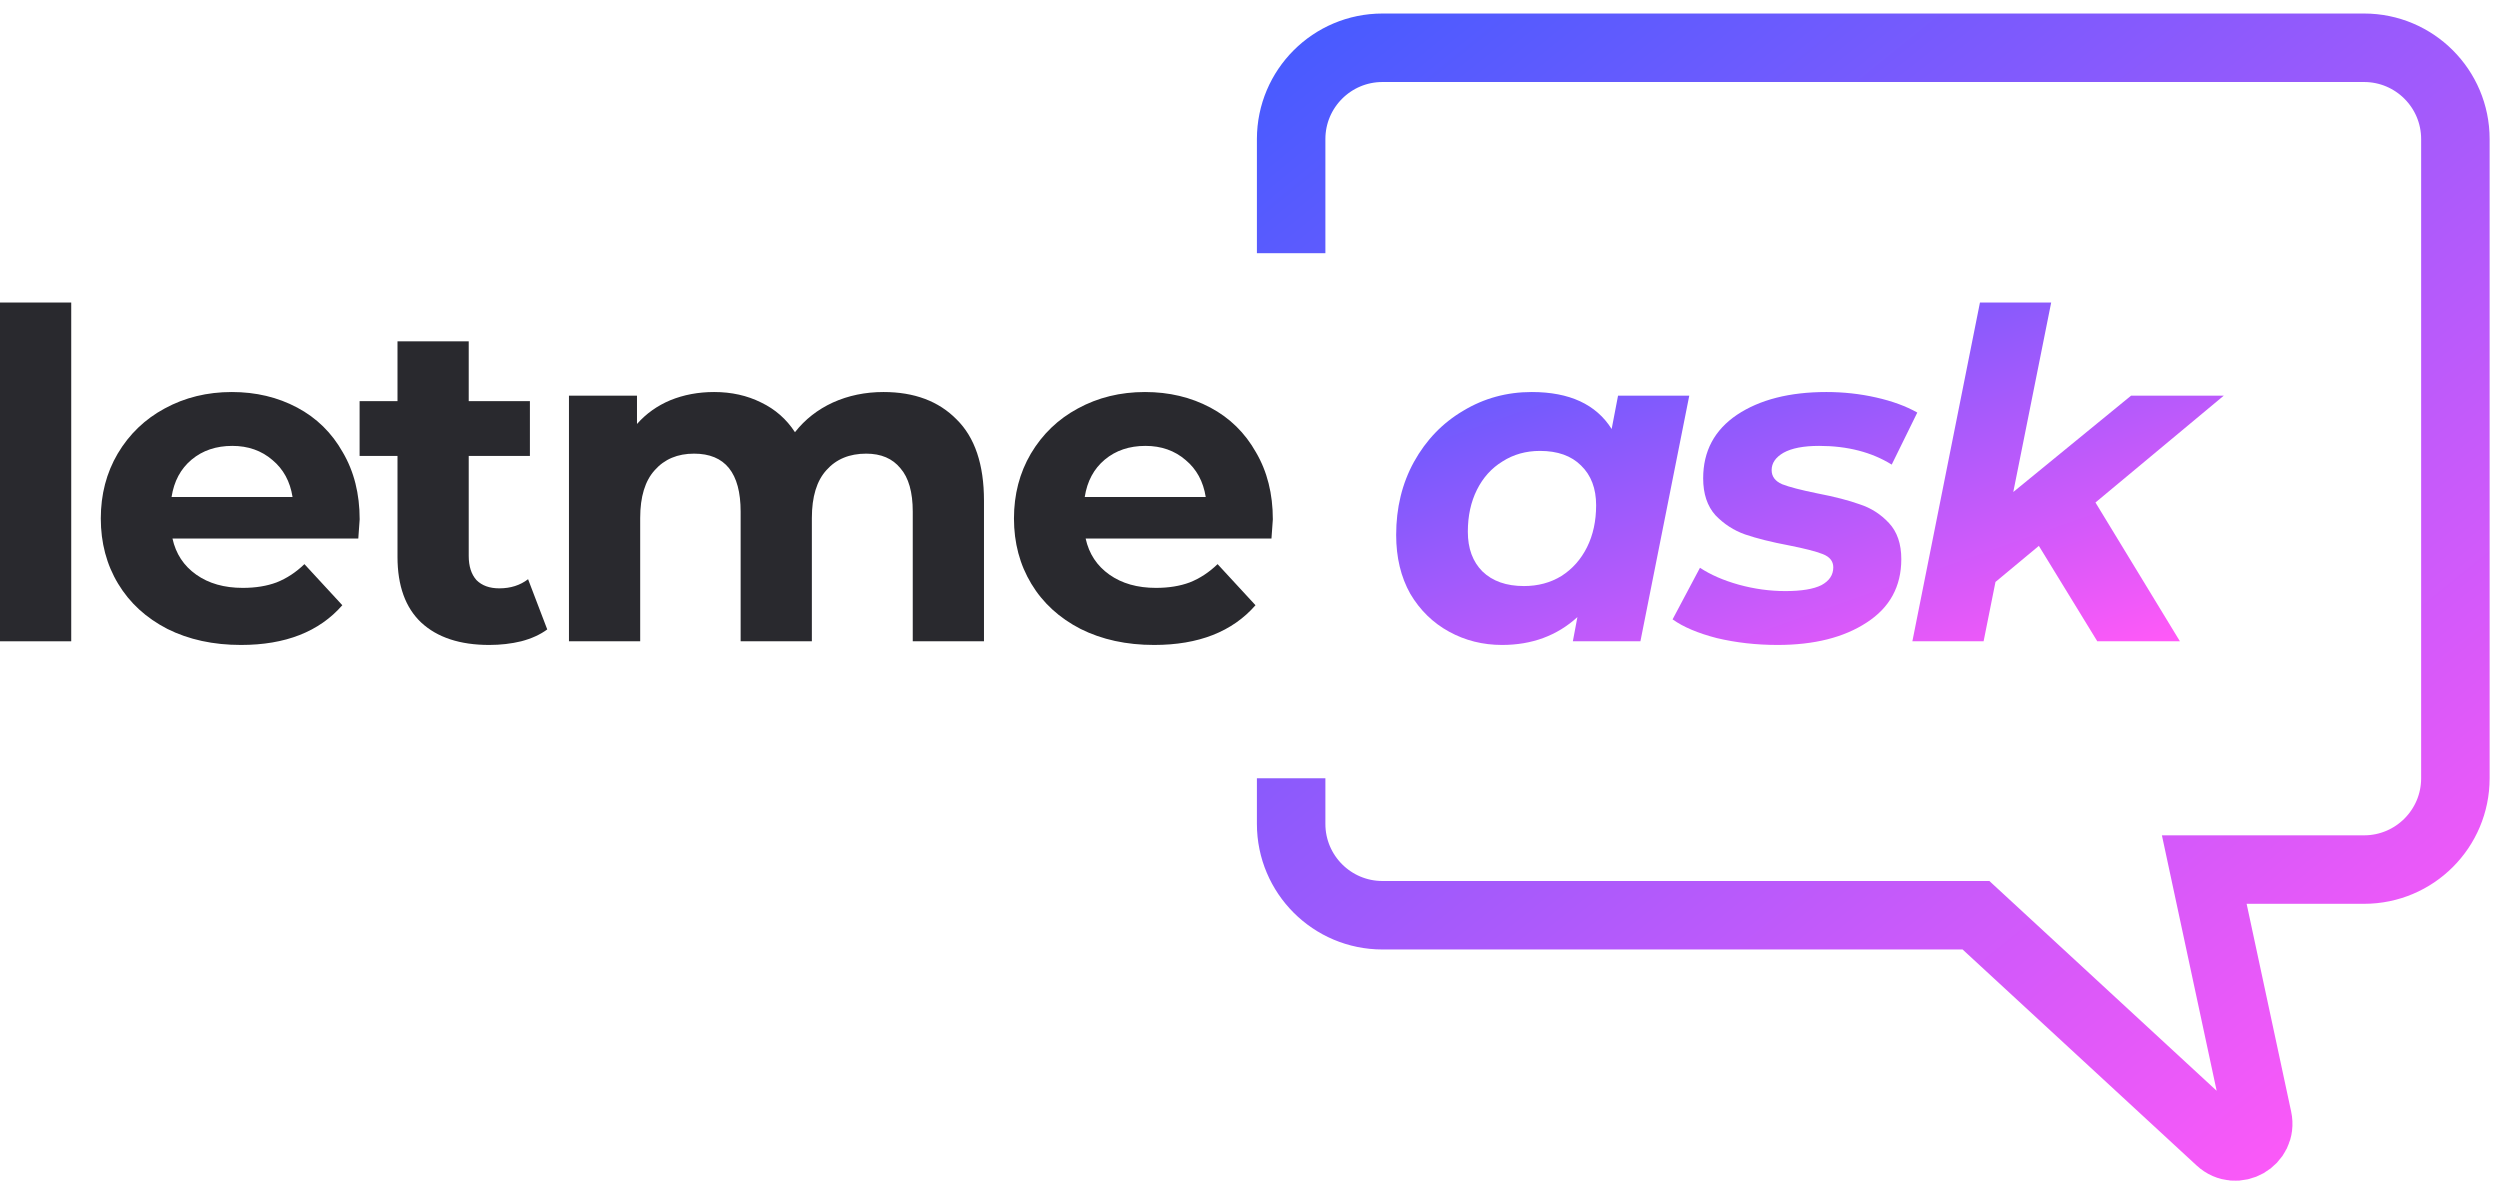
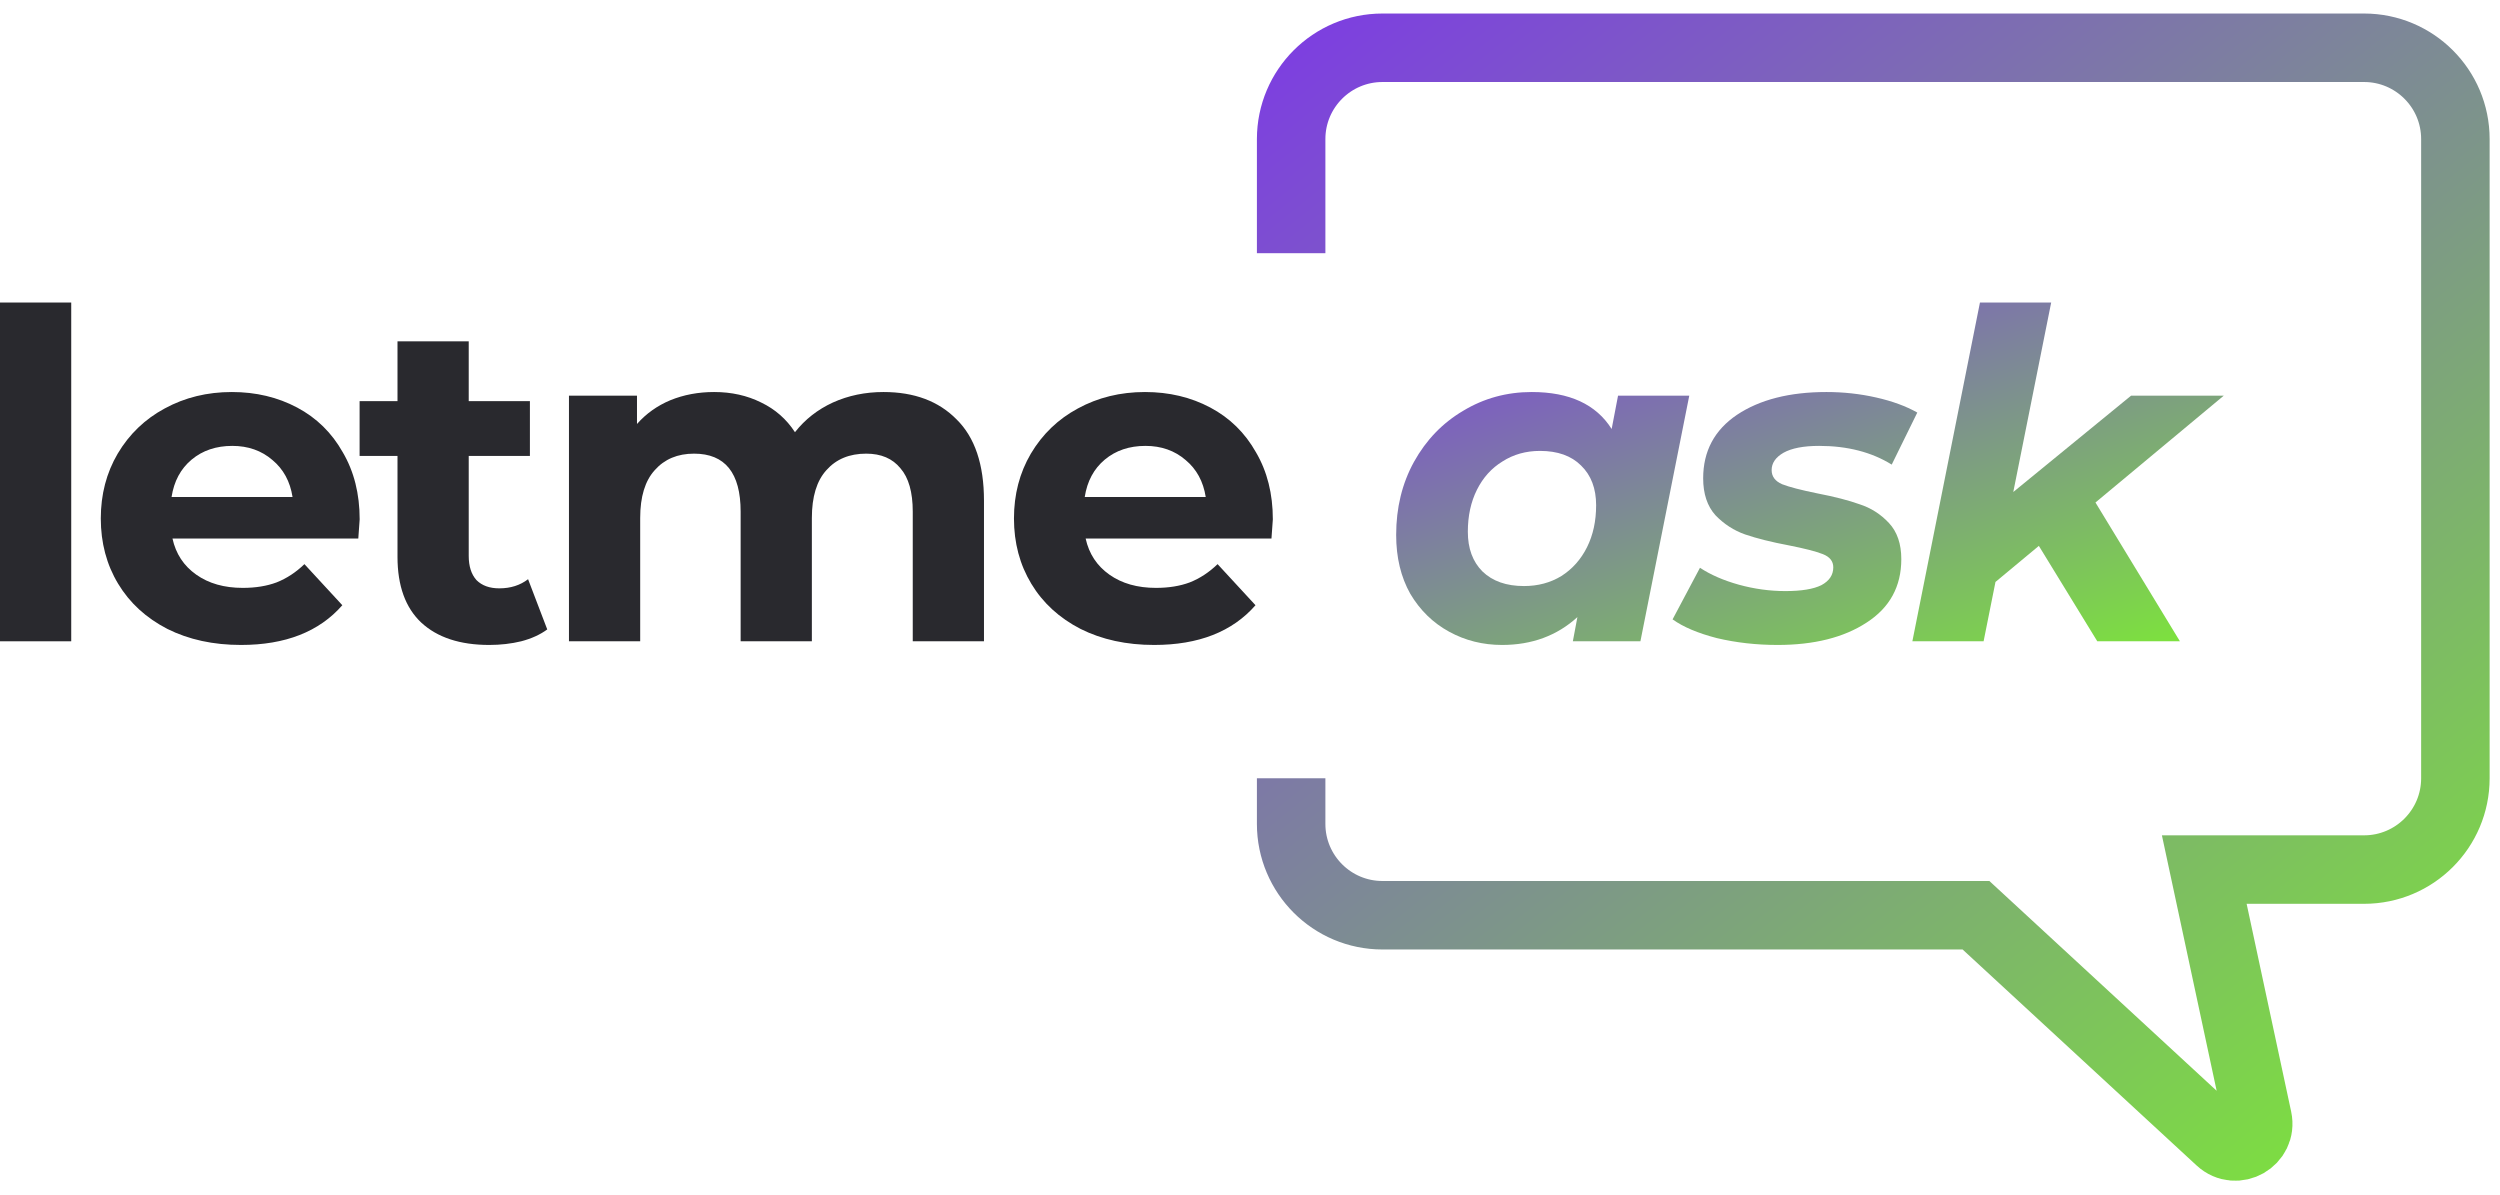
<svg xmlns="http://www.w3.org/2000/svg" width="157" height="75" viewBox="0 0 157 75" fill="none">
  <path d="M0 18.999H4.473V40.273H0V18.999Z" fill="#29292E" />
  <path d="M22.587 32.618C22.587 32.675 22.558 33.077 22.501 33.822H10.832C11.042 34.778 11.539 35.533 12.323 36.087C13.106 36.642 14.081 36.919 15.247 36.919C16.05 36.919 16.757 36.804 17.369 36.575C18 36.326 18.583 35.944 19.118 35.428L21.498 38.008C20.045 39.671 17.923 40.503 15.133 40.503C13.393 40.503 11.854 40.168 10.516 39.499C9.178 38.811 8.146 37.865 7.42 36.661C6.693 35.457 6.33 34.09 6.33 32.561C6.33 31.051 6.684 29.694 7.391 28.489C8.117 27.266 9.102 26.32 10.344 25.651C11.606 24.963 13.011 24.619 14.559 24.619C16.069 24.619 17.436 24.944 18.659 25.593C19.883 26.243 20.838 27.18 21.526 28.403C22.234 29.608 22.587 31.012 22.587 32.618ZM14.588 28.002C13.575 28.002 12.724 28.289 12.036 28.862C11.348 29.436 10.927 30.219 10.774 31.213H18.372C18.22 30.238 17.799 29.464 17.111 28.891C16.423 28.298 15.582 28.002 14.588 28.002Z" fill="#29292E" />
  <path d="M34.367 39.528C33.928 39.853 33.383 40.102 32.733 40.273C32.102 40.426 31.433 40.503 30.726 40.503C28.891 40.503 27.467 40.035 26.454 39.098C25.46 38.161 24.963 36.785 24.963 34.969V28.633H22.583V25.192H24.963V21.436H29.436V25.192H33.278V28.633H29.436V34.912C29.436 35.562 29.598 36.068 29.923 36.431C30.267 36.776 30.745 36.948 31.357 36.948C32.064 36.948 32.666 36.756 33.163 36.374L34.367 39.528Z" fill="#29292E" />
  <path d="M55.486 24.619C57.417 24.619 58.946 25.192 60.074 26.339C61.221 27.467 61.794 29.168 61.794 31.443V40.273H57.321V32.131C57.321 30.907 57.063 29.999 56.547 29.407C56.05 28.795 55.333 28.489 54.397 28.489C53.345 28.489 52.514 28.833 51.902 29.522C51.291 30.191 50.985 31.194 50.985 32.532V40.273H46.512V32.131C46.512 29.703 45.537 28.489 43.587 28.489C42.555 28.489 41.733 28.833 41.122 29.522C40.51 30.191 40.204 31.194 40.204 32.532V40.273H35.731V24.848H40.003V26.626C40.577 25.976 41.275 25.479 42.096 25.135C42.938 24.791 43.855 24.619 44.849 24.619C45.938 24.619 46.923 24.838 47.802 25.278C48.681 25.699 49.389 26.32 49.924 27.142C50.555 26.339 51.348 25.718 52.304 25.278C53.279 24.838 54.339 24.619 55.486 24.619Z" fill="#29292E" />
  <path d="M79.934 32.618C79.934 32.675 79.906 33.077 79.848 33.822H68.179C68.389 34.778 68.886 35.533 69.67 36.087C70.454 36.642 71.428 36.919 72.594 36.919C73.397 36.919 74.104 36.804 74.716 36.575C75.347 36.326 75.93 35.944 76.465 35.428L78.845 38.008C77.392 39.671 75.27 40.503 72.48 40.503C70.74 40.503 69.201 40.168 67.864 39.499C66.525 38.811 65.493 37.865 64.767 36.661C64.041 35.457 63.677 34.09 63.677 32.561C63.677 31.051 64.031 29.694 64.738 28.489C65.465 27.266 66.449 26.32 67.692 25.651C68.953 24.963 70.358 24.619 71.906 24.619C73.416 24.619 74.783 24.944 76.006 25.593C77.23 26.243 78.185 27.18 78.874 28.403C79.581 29.608 79.934 31.012 79.934 32.618ZM71.935 28.002C70.922 28.002 70.071 28.289 69.383 28.862C68.695 29.436 68.275 30.219 68.121 31.213H75.72C75.567 30.238 75.146 29.464 74.458 28.891C73.77 28.298 72.929 28.002 71.935 28.002Z" fill="#29292E" />
  <path d="M106.086 24.848L103.018 40.273H98.775L99.061 38.754C97.781 39.92 96.204 40.503 94.331 40.503C93.126 40.503 92.018 40.226 91.005 39.671C89.992 39.117 89.179 38.324 88.567 37.292C87.975 36.24 87.679 35.007 87.679 33.593C87.679 31.892 88.051 30.363 88.797 29.006C89.561 27.629 90.594 26.559 91.894 25.794C93.193 25.011 94.627 24.619 96.194 24.619C98.564 24.619 100.237 25.393 101.212 26.941L101.613 24.848H106.086ZM95.707 36.804C96.586 36.804 97.37 36.594 98.058 36.173C98.746 35.734 99.281 35.132 99.664 34.367C100.046 33.602 100.237 32.723 100.237 31.729C100.237 30.678 99.922 29.846 99.291 29.235C98.679 28.623 97.819 28.317 96.71 28.317C95.831 28.317 95.047 28.537 94.359 28.977C93.671 29.397 93.136 29.99 92.754 30.754C92.371 31.519 92.18 32.398 92.18 33.392C92.18 34.444 92.486 35.275 93.098 35.887C93.728 36.498 94.598 36.804 95.707 36.804Z" fill="url(#paint0_linear)" />
  <path d="M111.632 40.503C110.294 40.503 109.023 40.359 107.819 40.073C106.634 39.767 105.707 39.375 105.038 38.897L106.758 35.657C107.427 36.097 108.239 36.451 109.195 36.718C110.17 36.986 111.145 37.12 112.119 37.12C113.133 37.12 113.888 36.995 114.385 36.747C114.882 36.479 115.13 36.106 115.13 35.629C115.13 35.246 114.91 34.969 114.471 34.797C114.031 34.625 113.324 34.444 112.349 34.252C111.24 34.042 110.323 33.813 109.596 33.564C108.889 33.316 108.268 32.914 107.733 32.36C107.217 31.787 106.959 31.012 106.959 30.038C106.959 28.336 107.666 27.008 109.08 26.052C110.514 25.096 112.387 24.619 114.7 24.619C115.77 24.619 116.812 24.733 117.825 24.963C118.838 25.192 119.698 25.508 120.406 25.909L118.8 29.177C117.538 28.394 116.019 28.002 114.241 28.002C113.266 28.002 112.521 28.145 112.005 28.432C111.508 28.719 111.259 29.082 111.259 29.522C111.259 29.923 111.479 30.219 111.919 30.41C112.358 30.582 113.094 30.774 114.127 30.984C115.216 31.194 116.105 31.424 116.793 31.672C117.5 31.901 118.112 32.293 118.628 32.847C119.144 33.402 119.402 34.157 119.402 35.113C119.402 36.833 118.676 38.161 117.223 39.098C115.79 40.035 113.926 40.503 111.632 40.503Z" fill="url(#paint1_linear)" />
  <path d="M131.595 31.557L136.899 40.273H131.71L128.04 34.281L125.316 36.546L124.57 40.273H120.097L124.341 18.999H128.814L126.434 30.898L133.831 24.848H139.652L131.595 31.557Z" fill="url(#paint2_linear)" />
  <path d="M81.084 15.902V8.734C81.084 5.567 83.652 3 86.819 3H148.463C151.63 3 154.198 5.567 154.198 8.734V48.875C154.198 52.042 151.63 54.609 148.463 54.609H138.428L141.782 70.26C142.075 71.628 140.436 72.563 139.408 71.614L124.092 57.477H86.819C83.652 57.477 81.084 54.909 81.084 51.742V48.875" stroke="url(#paint3_linear)" stroke-width="4.301" />
  <defs>
    <linearGradient id="paint0_linear" x1="87.679" y1="18.999" x2="99.758" y2="53.111" gradientUnits="userSpaceOnUse">
-       <stop stop-color="#485BFF" />
-       <stop offset="1" stop-color="#FF59F8" />
+       <stop stop-color="#7D3FE0" />
+       <stop offset="1" stop-color="#7DE03F" />
    </linearGradient>
    <linearGradient id="paint1_linear" x1="87.679" y1="18.999" x2="99.758" y2="53.111" gradientUnits="userSpaceOnUse">
-       <stop stop-color="#485BFF" />
-       <stop offset="1" stop-color="#FF59F8" />
+       <stop stop-color="#7D3FE0" />
+       <stop offset="1" stop-color="#7DE03F" />
    </linearGradient>
    <linearGradient id="paint2_linear" x1="87.679" y1="18.999" x2="99.758" y2="53.111" gradientUnits="userSpaceOnUse">
-       <stop stop-color="#485BFF" />
-       <stop offset="1" stop-color="#FF59F8" />
+       <stop stop-color="#7D3FE0" />
+       <stop offset="1" stop-color="#7DE03F" />
    </linearGradient>
    <linearGradient id="paint3_linear" x1="81.084" y1="3" x2="141.295" y2="77.547" gradientUnits="userSpaceOnUse">
-       <stop stop-color="#485BFF" />
-       <stop offset="1" stop-color="#FF59F8" />
+       <stop stop-color="#7D3FE0" />
+       <stop offset="1" stop-color="#7DE03F" />
    </linearGradient>
  </defs>
</svg>
